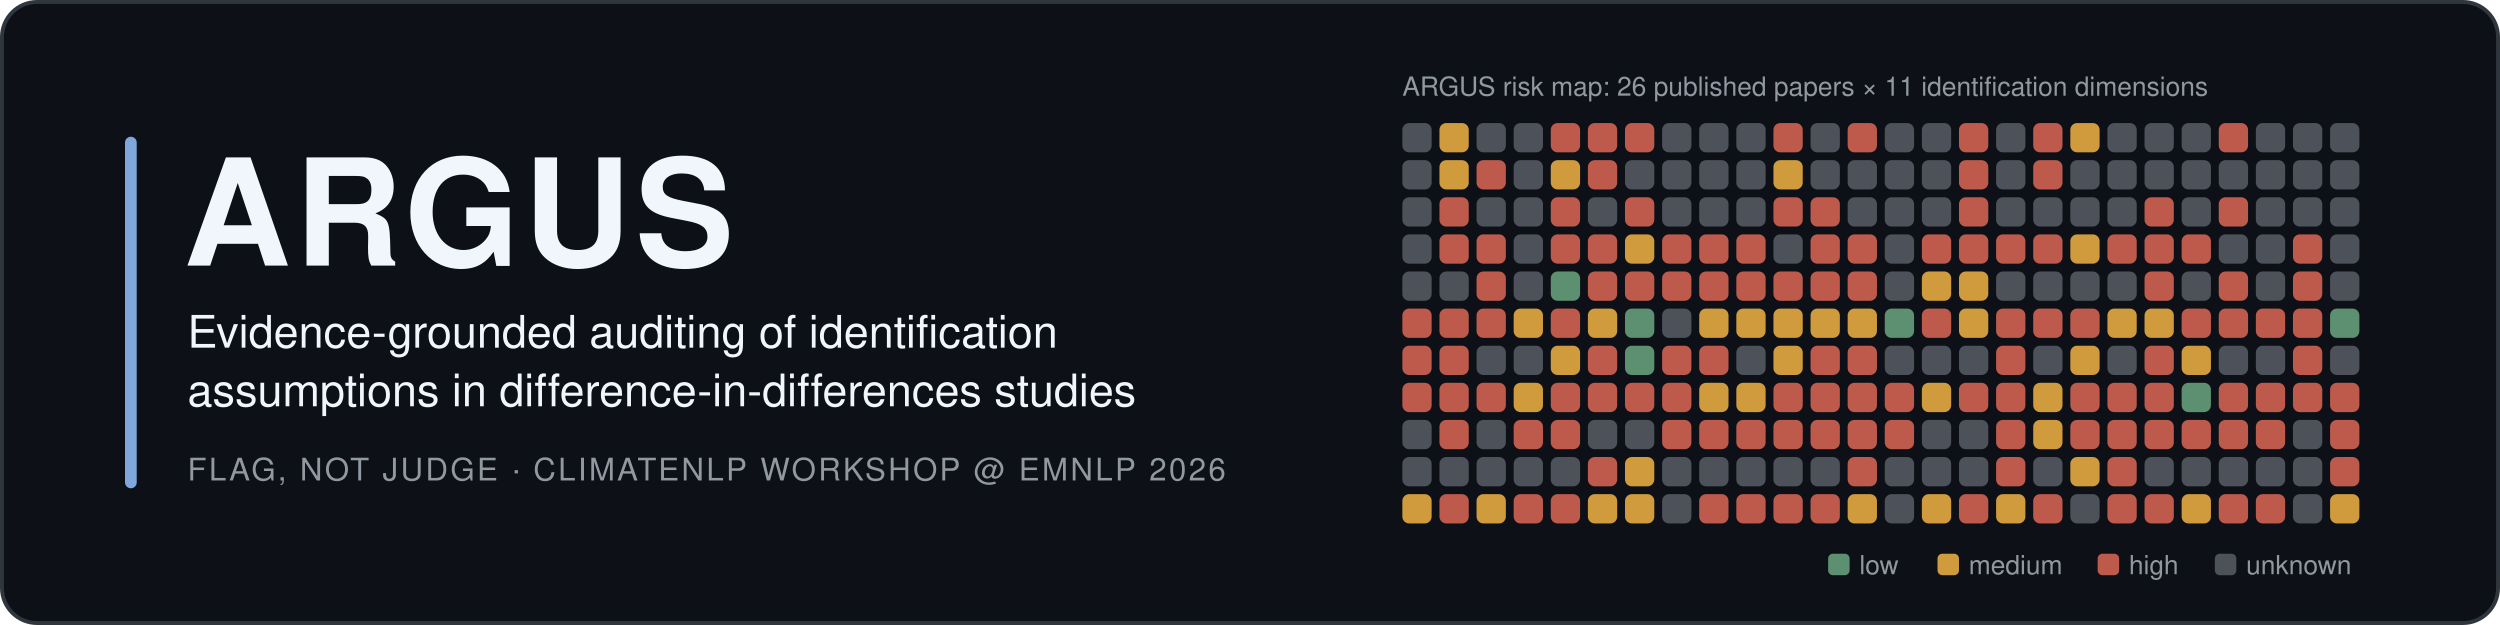
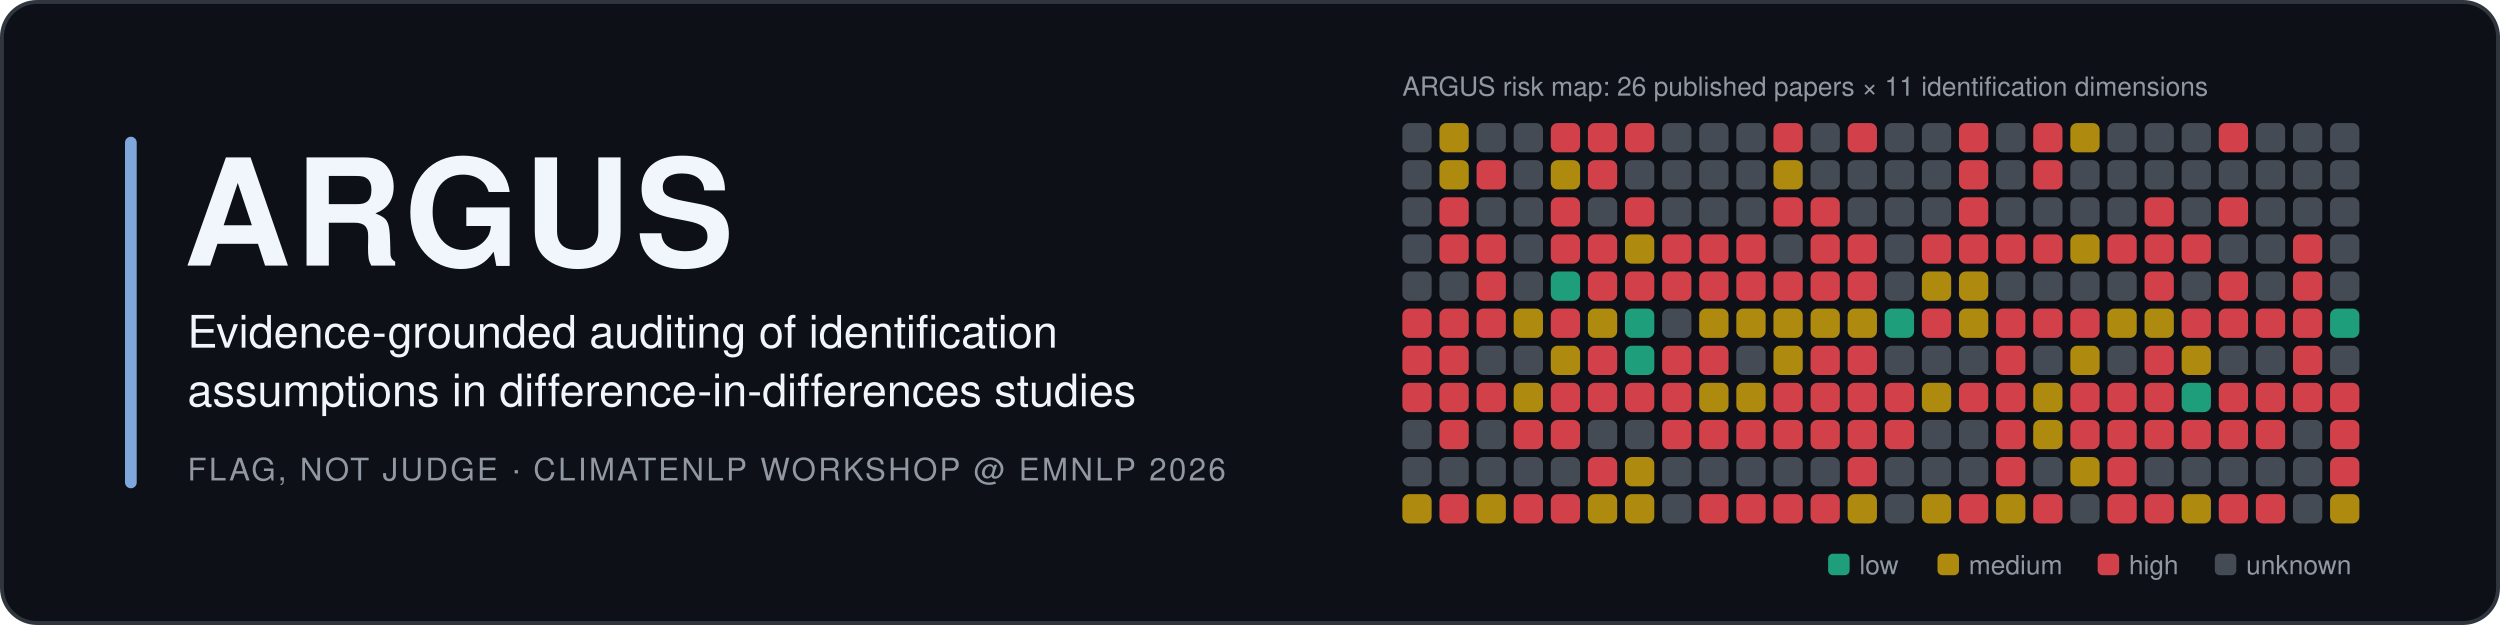
<svg xmlns="http://www.w3.org/2000/svg" viewBox="0 0 1280 320" width="1280" height="320" role="img" aria-label="ARGUS: evidence-grounded auditing of identification assumptions">
  <rect x="1" y="1" width="1278" height="318" rx="18" fill="#0D1117" stroke="#30363D" stroke-width="2" />
  <rect x="64" y="70" width="6" height="180" rx="3" fill="#7FA7DB" />
  <text x="94" y="136" font-family="'Helvetica Neue', Helvetica, Arial, sans-serif" font-size="76" font-weight="700" letter-spacing="2" fill="#F0F6FC">ARGUS</text>
  <text x="96" y="178" font-family="'Helvetica Neue', Helvetica, Arial, sans-serif" font-size="23" fill="#F0F6FC">Evidence-grounded auditing of identification</text>
  <text x="96" y="208" font-family="'Helvetica Neue', Helvetica, Arial, sans-serif" font-size="23" fill="#F0F6FC">assumptions in difference-in-differences studies</text>
  <text x="96" y="246" font-family="'Helvetica Neue', Helvetica, Arial, sans-serif" font-size="16" letter-spacing="1.2" fill="#9198A1">FLAG, NOT JUDGE  ·  CLIMATENLP WORKSHOP @ EMNLP 2026</text>
-   <rect x="718" y="63" width="15" height="15" rx="3.5" fill="#9BA1A9" fill-opacity="0.45" />
-   <rect x="737" y="63" width="15" height="15" rx="3.5" fill="#CF9B3C" />
-   <rect x="756" y="63" width="15" height="15" rx="3.5" fill="#9BA1A9" fill-opacity="0.45" />
-   <rect x="775" y="63" width="15" height="15" rx="3.5" fill="#9BA1A9" fill-opacity="0.45" />
-   <rect x="794" y="63" width="15" height="15" rx="3.5" fill="#BE5A4C" />
-   <rect x="813" y="63" width="15" height="15" rx="3.5" fill="#BE5A4C" />
-   <rect x="832" y="63" width="15" height="15" rx="3.5" fill="#BE5A4C" />
-   <rect x="851" y="63" width="15" height="15" rx="3.5" fill="#9BA1A9" fill-opacity="0.45" />
-   <rect x="870" y="63" width="15" height="15" rx="3.5" fill="#9BA1A9" fill-opacity="0.45" />
-   <rect x="889" y="63" width="15" height="15" rx="3.5" fill="#9BA1A9" fill-opacity="0.45" />
-   <rect x="908" y="63" width="15" height="15" rx="3.5" fill="#BE5A4C" />
-   <rect x="927" y="63" width="15" height="15" rx="3.5" fill="#9BA1A9" fill-opacity="0.45" />
-   <rect x="946" y="63" width="15" height="15" rx="3.5" fill="#BE5A4C" />
-   <rect x="965" y="63" width="15" height="15" rx="3.5" fill="#9BA1A9" fill-opacity="0.45" />
-   <rect x="984" y="63" width="15" height="15" rx="3.5" fill="#9BA1A9" fill-opacity="0.45" />
-   <rect x="1003" y="63" width="15" height="15" rx="3.5" fill="#BE5A4C" />
-   <rect x="1022" y="63" width="15" height="15" rx="3.5" fill="#9BA1A9" fill-opacity="0.45" />
-   <rect x="1041" y="63" width="15" height="15" rx="3.5" fill="#BE5A4C" />
-   <rect x="1060" y="63" width="15" height="15" rx="3.5" fill="#CF9B3C" />
-   <rect x="1079" y="63" width="15" height="15" rx="3.5" fill="#9BA1A9" fill-opacity="0.45" />
-   <rect x="1098" y="63" width="15" height="15" rx="3.5" fill="#9BA1A9" fill-opacity="0.45" />
-   <rect x="1117" y="63" width="15" height="15" rx="3.5" fill="#9BA1A9" fill-opacity="0.45" />
-   <rect x="1136" y="63" width="15" height="15" rx="3.5" fill="#BE5A4C" />
-   <rect x="1155" y="63" width="15" height="15" rx="3.5" fill="#9BA1A9" fill-opacity="0.45" />
-   <rect x="1174" y="63" width="15" height="15" rx="3.5" fill="#9BA1A9" fill-opacity="0.45" />
-   <rect x="1193" y="63" width="15" height="15" rx="3.5" fill="#9BA1A9" fill-opacity="0.45" />
-   <rect x="718" y="82" width="15" height="15" rx="3.5" fill="#9BA1A9" fill-opacity="0.45" />
-   <rect x="737" y="82" width="15" height="15" rx="3.5" fill="#CF9B3C" />
-   <rect x="756" y="82" width="15" height="15" rx="3.5" fill="#BE5A4C" />
-   <rect x="775" y="82" width="15" height="15" rx="3.5" fill="#9BA1A9" fill-opacity="0.45" />
-   <rect x="794" y="82" width="15" height="15" rx="3.5" fill="#CF9B3C" />
-   <rect x="813" y="82" width="15" height="15" rx="3.5" fill="#BE5A4C" />
-   <rect x="832" y="82" width="15" height="15" rx="3.5" fill="#9BA1A9" fill-opacity="0.45" />
-   <rect x="851" y="82" width="15" height="15" rx="3.5" fill="#9BA1A9" fill-opacity="0.45" />
-   <rect x="870" y="82" width="15" height="15" rx="3.5" fill="#9BA1A9" fill-opacity="0.45" />
-   <rect x="889" y="82" width="15" height="15" rx="3.5" fill="#9BA1A9" fill-opacity="0.45" />
-   <rect x="908" y="82" width="15" height="15" rx="3.5" fill="#CF9B3C" />
-   <rect x="927" y="82" width="15" height="15" rx="3.5" fill="#9BA1A9" fill-opacity="0.45" />
-   <rect x="946" y="82" width="15" height="15" rx="3.5" fill="#9BA1A9" fill-opacity="0.45" />
-   <rect x="965" y="82" width="15" height="15" rx="3.5" fill="#9BA1A9" fill-opacity="0.45" />
-   <rect x="984" y="82" width="15" height="15" rx="3.5" fill="#9BA1A9" fill-opacity="0.45" />
-   <rect x="1003" y="82" width="15" height="15" rx="3.5" fill="#BE5A4C" />
-   <rect x="1022" y="82" width="15" height="15" rx="3.5" fill="#9BA1A9" fill-opacity="0.45" />
-   <rect x="1041" y="82" width="15" height="15" rx="3.5" fill="#BE5A4C" />
-   <rect x="1060" y="82" width="15" height="15" rx="3.5" fill="#9BA1A9" fill-opacity="0.45" />
-   <rect x="1079" y="82" width="15" height="15" rx="3.5" fill="#9BA1A9" fill-opacity="0.45" />
-   <rect x="1098" y="82" width="15" height="15" rx="3.5" fill="#9BA1A9" fill-opacity="0.45" />
-   <rect x="1117" y="82" width="15" height="15" rx="3.5" fill="#9BA1A9" fill-opacity="0.45" />
-   <rect x="1136" y="82" width="15" height="15" rx="3.5" fill="#9BA1A9" fill-opacity="0.45" />
-   <rect x="1155" y="82" width="15" height="15" rx="3.5" fill="#9BA1A9" fill-opacity="0.45" />
-   <rect x="1174" y="82" width="15" height="15" rx="3.5" fill="#9BA1A9" fill-opacity="0.45" />
-   <rect x="1193" y="82" width="15" height="15" rx="3.5" fill="#9BA1A9" fill-opacity="0.45" />
-   <rect x="718" y="101" width="15" height="15" rx="3.5" fill="#9BA1A9" fill-opacity="0.45" />
-   <rect x="737" y="101" width="15" height="15" rx="3.5" fill="#BE5A4C" />
-   <rect x="756" y="101" width="15" height="15" rx="3.5" fill="#9BA1A9" fill-opacity="0.45" />
-   <rect x="775" y="101" width="15" height="15" rx="3.5" fill="#9BA1A9" fill-opacity="0.45" />
-   <rect x="794" y="101" width="15" height="15" rx="3.5" fill="#BE5A4C" />
-   <rect x="813" y="101" width="15" height="15" rx="3.5" fill="#9BA1A9" fill-opacity="0.45" />
-   <rect x="832" y="101" width="15" height="15" rx="3.5" fill="#BE5A4C" />
-   <rect x="851" y="101" width="15" height="15" rx="3.5" fill="#9BA1A9" fill-opacity="0.45" />
-   <rect x="870" y="101" width="15" height="15" rx="3.5" fill="#9BA1A9" fill-opacity="0.45" />
-   <rect x="889" y="101" width="15" height="15" rx="3.5" fill="#9BA1A9" fill-opacity="0.45" />
-   <rect x="908" y="101" width="15" height="15" rx="3.5" fill="#BE5A4C" />
-   <rect x="927" y="101" width="15" height="15" rx="3.5" fill="#BE5A4C" />
-   <rect x="946" y="101" width="15" height="15" rx="3.5" fill="#9BA1A9" fill-opacity="0.45" />
-   <rect x="965" y="101" width="15" height="15" rx="3.5" fill="#9BA1A9" fill-opacity="0.45" />
-   <rect x="984" y="101" width="15" height="15" rx="3.5" fill="#9BA1A9" fill-opacity="0.45" />
-   <rect x="1003" y="101" width="15" height="15" rx="3.5" fill="#BE5A4C" />
-   <rect x="1022" y="101" width="15" height="15" rx="3.5" fill="#9BA1A9" fill-opacity="0.45" />
-   <rect x="1041" y="101" width="15" height="15" rx="3.5" fill="#9BA1A9" fill-opacity="0.45" />
-   <rect x="1060" y="101" width="15" height="15" rx="3.5" fill="#9BA1A9" fill-opacity="0.45" />
-   <rect x="1079" y="101" width="15" height="15" rx="3.5" fill="#9BA1A9" fill-opacity="0.45" />
-   <rect x="1098" y="101" width="15" height="15" rx="3.5" fill="#BE5A4C" />
-   <rect x="1117" y="101" width="15" height="15" rx="3.5" fill="#9BA1A9" fill-opacity="0.45" />
-   <rect x="1136" y="101" width="15" height="15" rx="3.5" fill="#BE5A4C" />
-   <rect x="1155" y="101" width="15" height="15" rx="3.5" fill="#9BA1A9" fill-opacity="0.45" />
-   <rect x="1174" y="101" width="15" height="15" rx="3.5" fill="#9BA1A9" fill-opacity="0.45" />
-   <rect x="1193" y="101" width="15" height="15" rx="3.5" fill="#9BA1A9" fill-opacity="0.45" />
-   <rect x="718" y="120" width="15" height="15" rx="3.5" fill="#9BA1A9" fill-opacity="0.45" />
-   <rect x="737" y="120" width="15" height="15" rx="3.5" fill="#BE5A4C" />
-   <rect x="756" y="120" width="15" height="15" rx="3.5" fill="#BE5A4C" />
-   <rect x="775" y="120" width="15" height="15" rx="3.5" fill="#9BA1A9" fill-opacity="0.45" />
-   <rect x="794" y="120" width="15" height="15" rx="3.5" fill="#BE5A4C" />
-   <rect x="813" y="120" width="15" height="15" rx="3.5" fill="#BE5A4C" />
-   <rect x="832" y="120" width="15" height="15" rx="3.5" fill="#CF9B3C" />
-   <rect x="851" y="120" width="15" height="15" rx="3.5" fill="#BE5A4C" />
-   <rect x="870" y="120" width="15" height="15" rx="3.5" fill="#BE5A4C" />
-   <rect x="889" y="120" width="15" height="15" rx="3.5" fill="#BE5A4C" />
-   <rect x="908" y="120" width="15" height="15" rx="3.5" fill="#9BA1A9" fill-opacity="0.45" />
-   <rect x="927" y="120" width="15" height="15" rx="3.5" fill="#BE5A4C" />
-   <rect x="946" y="120" width="15" height="15" rx="3.5" fill="#BE5A4C" />
-   <rect x="965" y="120" width="15" height="15" rx="3.5" fill="#9BA1A9" fill-opacity="0.45" />
-   <rect x="984" y="120" width="15" height="15" rx="3.5" fill="#BE5A4C" />
-   <rect x="1003" y="120" width="15" height="15" rx="3.5" fill="#BE5A4C" />
-   <rect x="1022" y="120" width="15" height="15" rx="3.5" fill="#BE5A4C" />
-   <rect x="1041" y="120" width="15" height="15" rx="3.5" fill="#BE5A4C" />
-   <rect x="1060" y="120" width="15" height="15" rx="3.5" fill="#CF9B3C" />
-   <rect x="1079" y="120" width="15" height="15" rx="3.5" fill="#BE5A4C" />
-   <rect x="1098" y="120" width="15" height="15" rx="3.5" fill="#BE5A4C" />
-   <rect x="1117" y="120" width="15" height="15" rx="3.5" fill="#BE5A4C" />
-   <rect x="1136" y="120" width="15" height="15" rx="3.5" fill="#9BA1A9" fill-opacity="0.45" />
-   <rect x="1155" y="120" width="15" height="15" rx="3.5" fill="#9BA1A9" fill-opacity="0.45" />
-   <rect x="1174" y="120" width="15" height="15" rx="3.5" fill="#BE5A4C" />
-   <rect x="1193" y="120" width="15" height="15" rx="3.5" fill="#9BA1A9" fill-opacity="0.45" />
-   <rect x="718" y="139" width="15" height="15" rx="3.5" fill="#9BA1A9" fill-opacity="0.45" />
-   <rect x="737" y="139" width="15" height="15" rx="3.5" fill="#9BA1A9" fill-opacity="0.45" />
-   <rect x="756" y="139" width="15" height="15" rx="3.5" fill="#BE5A4C" />
-   <rect x="775" y="139" width="15" height="15" rx="3.5" fill="#9BA1A9" fill-opacity="0.45" />
-   <rect x="794" y="139" width="15" height="15" rx="3.5" fill="#5C9070" />
-   <rect x="813" y="139" width="15" height="15" rx="3.5" fill="#BE5A4C" />
-   <rect x="832" y="139" width="15" height="15" rx="3.5" fill="#BE5A4C" />
-   <rect x="851" y="139" width="15" height="15" rx="3.5" fill="#BE5A4C" />
-   <rect x="870" y="139" width="15" height="15" rx="3.5" fill="#BE5A4C" />
-   <rect x="889" y="139" width="15" height="15" rx="3.5" fill="#BE5A4C" />
-   <rect x="908" y="139" width="15" height="15" rx="3.5" fill="#BE5A4C" />
-   <rect x="927" y="139" width="15" height="15" rx="3.5" fill="#BE5A4C" />
-   <rect x="946" y="139" width="15" height="15" rx="3.5" fill="#BE5A4C" />
-   <rect x="965" y="139" width="15" height="15" rx="3.5" fill="#9BA1A9" fill-opacity="0.45" />
-   <rect x="984" y="139" width="15" height="15" rx="3.5" fill="#CF9B3C" />
-   <rect x="1003" y="139" width="15" height="15" rx="3.5" fill="#CF9B3C" />
-   <rect x="1022" y="139" width="15" height="15" rx="3.5" fill="#9BA1A9" fill-opacity="0.45" />
-   <rect x="1041" y="139" width="15" height="15" rx="3.5" fill="#9BA1A9" fill-opacity="0.45" />
-   <rect x="1060" y="139" width="15" height="15" rx="3.5" fill="#9BA1A9" fill-opacity="0.45" />
-   <rect x="1079" y="139" width="15" height="15" rx="3.5" fill="#9BA1A9" fill-opacity="0.45" />
-   <rect x="1098" y="139" width="15" height="15" rx="3.5" fill="#BE5A4C" />
-   <rect x="1117" y="139" width="15" height="15" rx="3.5" fill="#9BA1A9" fill-opacity="0.45" />
-   <rect x="1136" y="139" width="15" height="15" rx="3.5" fill="#BE5A4C" />
-   <rect x="1155" y="139" width="15" height="15" rx="3.5" fill="#9BA1A9" fill-opacity="0.45" />
-   <rect x="1174" y="139" width="15" height="15" rx="3.5" fill="#BE5A4C" />
-   <rect x="1193" y="139" width="15" height="15" rx="3.5" fill="#9BA1A9" fill-opacity="0.45" />
-   <rect x="718" y="158" width="15" height="15" rx="3.5" fill="#BE5A4C" />
-   <rect x="737" y="158" width="15" height="15" rx="3.5" fill="#BE5A4C" />
-   <rect x="756" y="158" width="15" height="15" rx="3.5" fill="#BE5A4C" />
-   <rect x="775" y="158" width="15" height="15" rx="3.5" fill="#CF9B3C" />
-   <rect x="794" y="158" width="15" height="15" rx="3.5" fill="#BE5A4C" />
-   <rect x="813" y="158" width="15" height="15" rx="3.5" fill="#CF9B3C" />
-   <rect x="832" y="158" width="15" height="15" rx="3.5" fill="#5C9070" />
-   <rect x="851" y="158" width="15" height="15" rx="3.5" fill="#9BA1A9" fill-opacity="0.45" />
-   <rect x="870" y="158" width="15" height="15" rx="3.5" fill="#CF9B3C" />
-   <rect x="889" y="158" width="15" height="15" rx="3.5" fill="#CF9B3C" />
-   <rect x="908" y="158" width="15" height="15" rx="3.5" fill="#CF9B3C" />
-   <rect x="927" y="158" width="15" height="15" rx="3.5" fill="#CF9B3C" />
-   <rect x="946" y="158" width="15" height="15" rx="3.5" fill="#CF9B3C" />
-   <rect x="965" y="158" width="15" height="15" rx="3.5" fill="#5C9070" />
-   <rect x="984" y="158" width="15" height="15" rx="3.5" fill="#BE5A4C" />
-   <rect x="1003" y="158" width="15" height="15" rx="3.5" fill="#CF9B3C" />
-   <rect x="1022" y="158" width="15" height="15" rx="3.5" fill="#BE5A4C" />
-   <rect x="1041" y="158" width="15" height="15" rx="3.5" fill="#BE5A4C" />
-   <rect x="1060" y="158" width="15" height="15" rx="3.5" fill="#BE5A4C" />
-   <rect x="1079" y="158" width="15" height="15" rx="3.5" fill="#CF9B3C" />
-   <rect x="1098" y="158" width="15" height="15" rx="3.5" fill="#CF9B3C" />
-   <rect x="1117" y="158" width="15" height="15" rx="3.5" fill="#BE5A4C" />
-   <rect x="1136" y="158" width="15" height="15" rx="3.5" fill="#BE5A4C" />
-   <rect x="1155" y="158" width="15" height="15" rx="3.5" fill="#BE5A4C" />
-   <rect x="1174" y="158" width="15" height="15" rx="3.5" fill="#BE5A4C" />
-   <rect x="1193" y="158" width="15" height="15" rx="3.5" fill="#5C9070" />
-   <rect x="718" y="177" width="15" height="15" rx="3.5" fill="#BE5A4C" />
-   <rect x="737" y="177" width="15" height="15" rx="3.5" fill="#BE5A4C" />
-   <rect x="756" y="177" width="15" height="15" rx="3.5" fill="#9BA1A9" fill-opacity="0.45" />
-   <rect x="775" y="177" width="15" height="15" rx="3.5" fill="#9BA1A9" fill-opacity="0.45" />
-   <rect x="794" y="177" width="15" height="15" rx="3.5" fill="#CF9B3C" />
-   <rect x="813" y="177" width="15" height="15" rx="3.5" fill="#BE5A4C" />
-   <rect x="832" y="177" width="15" height="15" rx="3.5" fill="#5C9070" />
-   <rect x="851" y="177" width="15" height="15" rx="3.5" fill="#BE5A4C" />
-   <rect x="870" y="177" width="15" height="15" rx="3.5" fill="#BE5A4C" />
-   <rect x="889" y="177" width="15" height="15" rx="3.5" fill="#9BA1A9" fill-opacity="0.45" />
-   <rect x="908" y="177" width="15" height="15" rx="3.5" fill="#CF9B3C" />
-   <rect x="927" y="177" width="15" height="15" rx="3.5" fill="#BE5A4C" />
-   <rect x="946" y="177" width="15" height="15" rx="3.5" fill="#BE5A4C" />
-   <rect x="965" y="177" width="15" height="15" rx="3.5" fill="#9BA1A9" fill-opacity="0.45" />
-   <rect x="984" y="177" width="15" height="15" rx="3.5" fill="#9BA1A9" fill-opacity="0.45" />
-   <rect x="1003" y="177" width="15" height="15" rx="3.5" fill="#9BA1A9" fill-opacity="0.45" />
-   <rect x="1022" y="177" width="15" height="15" rx="3.5" fill="#BE5A4C" />
-   <rect x="1041" y="177" width="15" height="15" rx="3.5" fill="#9BA1A9" fill-opacity="0.45" />
-   <rect x="1060" y="177" width="15" height="15" rx="3.5" fill="#CF9B3C" />
-   <rect x="1079" y="177" width="15" height="15" rx="3.5" fill="#9BA1A9" fill-opacity="0.45" />
-   <rect x="1098" y="177" width="15" height="15" rx="3.5" fill="#BE5A4C" />
-   <rect x="1117" y="177" width="15" height="15" rx="3.5" fill="#CF9B3C" />
-   <rect x="1136" y="177" width="15" height="15" rx="3.5" fill="#9BA1A9" fill-opacity="0.45" />
-   <rect x="1155" y="177" width="15" height="15" rx="3.5" fill="#9BA1A9" fill-opacity="0.45" />
-   <rect x="1174" y="177" width="15" height="15" rx="3.5" fill="#BE5A4C" />
-   <rect x="1193" y="177" width="15" height="15" rx="3.5" fill="#9BA1A9" fill-opacity="0.45" />
-   <rect x="718" y="196" width="15" height="15" rx="3.5" fill="#BE5A4C" />
-   <rect x="737" y="196" width="15" height="15" rx="3.5" fill="#BE5A4C" />
-   <rect x="756" y="196" width="15" height="15" rx="3.5" fill="#BE5A4C" />
-   <rect x="775" y="196" width="15" height="15" rx="3.5" fill="#CF9B3C" />
-   <rect x="794" y="196" width="15" height="15" rx="3.5" fill="#BE5A4C" />
-   <rect x="813" y="196" width="15" height="15" rx="3.5" fill="#BE5A4C" />
-   <rect x="832" y="196" width="15" height="15" rx="3.5" fill="#BE5A4C" />
-   <rect x="851" y="196" width="15" height="15" rx="3.5" fill="#BE5A4C" />
-   <rect x="870" y="196" width="15" height="15" rx="3.5" fill="#CF9B3C" />
-   <rect x="889" y="196" width="15" height="15" rx="3.5" fill="#CF9B3C" />
-   <rect x="908" y="196" width="15" height="15" rx="3.5" fill="#BE5A4C" />
-   <rect x="927" y="196" width="15" height="15" rx="3.5" fill="#BE5A4C" />
-   <rect x="946" y="196" width="15" height="15" rx="3.5" fill="#BE5A4C" />
-   <rect x="965" y="196" width="15" height="15" rx="3.5" fill="#BE5A4C" />
-   <rect x="984" y="196" width="15" height="15" rx="3.5" fill="#CF9B3C" />
-   <rect x="1003" y="196" width="15" height="15" rx="3.5" fill="#BE5A4C" />
-   <rect x="1022" y="196" width="15" height="15" rx="3.5" fill="#BE5A4C" />
-   <rect x="1041" y="196" width="15" height="15" rx="3.5" fill="#CF9B3C" />
-   <rect x="1060" y="196" width="15" height="15" rx="3.5" fill="#BE5A4C" />
-   <rect x="1079" y="196" width="15" height="15" rx="3.5" fill="#BE5A4C" />
-   <rect x="1098" y="196" width="15" height="15" rx="3.5" fill="#BE5A4C" />
-   <rect x="1117" y="196" width="15" height="15" rx="3.5" fill="#5C9070" />
-   <rect x="1136" y="196" width="15" height="15" rx="3.5" fill="#BE5A4C" />
-   <rect x="1155" y="196" width="15" height="15" rx="3.5" fill="#BE5A4C" />
-   <rect x="1174" y="196" width="15" height="15" rx="3.5" fill="#BE5A4C" />
-   <rect x="1193" y="196" width="15" height="15" rx="3.5" fill="#BE5A4C" />
-   <rect x="718" y="215" width="15" height="15" rx="3.5" fill="#9BA1A9" fill-opacity="0.45" />
-   <rect x="737" y="215" width="15" height="15" rx="3.5" fill="#BE5A4C" />
-   <rect x="756" y="215" width="15" height="15" rx="3.5" fill="#9BA1A9" fill-opacity="0.45" />
-   <rect x="775" y="215" width="15" height="15" rx="3.5" fill="#BE5A4C" />
-   <rect x="794" y="215" width="15" height="15" rx="3.5" fill="#BE5A4C" />
-   <rect x="813" y="215" width="15" height="15" rx="3.5" fill="#9BA1A9" fill-opacity="0.45" />
-   <rect x="832" y="215" width="15" height="15" rx="3.5" fill="#9BA1A9" fill-opacity="0.45" />
-   <rect x="851" y="215" width="15" height="15" rx="3.5" fill="#BE5A4C" />
-   <rect x="870" y="215" width="15" height="15" rx="3.5" fill="#BE5A4C" />
-   <rect x="889" y="215" width="15" height="15" rx="3.5" fill="#BE5A4C" />
-   <rect x="908" y="215" width="15" height="15" rx="3.5" fill="#BE5A4C" />
-   <rect x="927" y="215" width="15" height="15" rx="3.5" fill="#BE5A4C" />
-   <rect x="946" y="215" width="15" height="15" rx="3.5" fill="#BE5A4C" />
-   <rect x="965" y="215" width="15" height="15" rx="3.5" fill="#BE5A4C" />
-   <rect x="984" y="215" width="15" height="15" rx="3.5" fill="#9BA1A9" fill-opacity="0.45" />
-   <rect x="1003" y="215" width="15" height="15" rx="3.5" fill="#9BA1A9" fill-opacity="0.45" />
-   <rect x="1022" y="215" width="15" height="15" rx="3.5" fill="#BE5A4C" />
-   <rect x="1041" y="215" width="15" height="15" rx="3.5" fill="#CF9B3C" />
-   <rect x="1060" y="215" width="15" height="15" rx="3.5" fill="#BE5A4C" />
-   <rect x="1079" y="215" width="15" height="15" rx="3.5" fill="#BE5A4C" />
-   <rect x="1098" y="215" width="15" height="15" rx="3.5" fill="#BE5A4C" />
-   <rect x="1117" y="215" width="15" height="15" rx="3.5" fill="#BE5A4C" />
-   <rect x="1136" y="215" width="15" height="15" rx="3.5" fill="#BE5A4C" />
-   <rect x="1155" y="215" width="15" height="15" rx="3.5" fill="#BE5A4C" />
-   <rect x="1174" y="215" width="15" height="15" rx="3.5" fill="#9BA1A9" fill-opacity="0.45" />
-   <rect x="1193" y="215" width="15" height="15" rx="3.5" fill="#BE5A4C" />
-   <rect x="718" y="234" width="15" height="15" rx="3.5" fill="#9BA1A9" fill-opacity="0.45" />
-   <rect x="737" y="234" width="15" height="15" rx="3.5" fill="#9BA1A9" fill-opacity="0.45" />
-   <rect x="756" y="234" width="15" height="15" rx="3.5" fill="#9BA1A9" fill-opacity="0.45" />
-   <rect x="775" y="234" width="15" height="15" rx="3.5" fill="#9BA1A9" fill-opacity="0.45" />
-   <rect x="794" y="234" width="15" height="15" rx="3.5" fill="#9BA1A9" fill-opacity="0.45" />
-   <rect x="813" y="234" width="15" height="15" rx="3.5" fill="#BE5A4C" />
-   <rect x="832" y="234" width="15" height="15" rx="3.5" fill="#CF9B3C" />
-   <rect x="851" y="234" width="15" height="15" rx="3.5" fill="#9BA1A9" fill-opacity="0.45" />
-   <rect x="870" y="234" width="15" height="15" rx="3.5" fill="#9BA1A9" fill-opacity="0.45" />
-   <rect x="889" y="234" width="15" height="15" rx="3.5" fill="#9BA1A9" fill-opacity="0.45" />
-   <rect x="908" y="234" width="15" height="15" rx="3.5" fill="#9BA1A9" fill-opacity="0.45" />
-   <rect x="927" y="234" width="15" height="15" rx="3.5" fill="#9BA1A9" fill-opacity="0.45" />
-   <rect x="946" y="234" width="15" height="15" rx="3.5" fill="#BE5A4C" />
-   <rect x="965" y="234" width="15" height="15" rx="3.5" fill="#9BA1A9" fill-opacity="0.45" />
-   <rect x="984" y="234" width="15" height="15" rx="3.5" fill="#9BA1A9" fill-opacity="0.45" />
-   <rect x="1003" y="234" width="15" height="15" rx="3.5" fill="#9BA1A9" fill-opacity="0.45" />
-   <rect x="1022" y="234" width="15" height="15" rx="3.5" fill="#BE5A4C" />
-   <rect x="1041" y="234" width="15" height="15" rx="3.5" fill="#9BA1A9" fill-opacity="0.45" />
-   <rect x="1060" y="234" width="15" height="15" rx="3.5" fill="#CF9B3C" />
-   <rect x="1079" y="234" width="15" height="15" rx="3.5" fill="#BE5A4C" />
-   <rect x="1098" y="234" width="15" height="15" rx="3.5" fill="#9BA1A9" fill-opacity="0.45" />
-   <rect x="1117" y="234" width="15" height="15" rx="3.5" fill="#9BA1A9" fill-opacity="0.45" />
-   <rect x="1136" y="234" width="15" height="15" rx="3.5" fill="#9BA1A9" fill-opacity="0.45" />
-   <rect x="1155" y="234" width="15" height="15" rx="3.5" fill="#9BA1A9" fill-opacity="0.45" />
-   <rect x="1174" y="234" width="15" height="15" rx="3.5" fill="#9BA1A9" fill-opacity="0.45" />
-   <rect x="1193" y="234" width="15" height="15" rx="3.5" fill="#BE5A4C" />
-   <rect x="718" y="253" width="15" height="15" rx="3.5" fill="#CF9B3C" />
-   <rect x="737" y="253" width="15" height="15" rx="3.5" fill="#BE5A4C" />
-   <rect x="756" y="253" width="15" height="15" rx="3.5" fill="#CF9B3C" />
-   <rect x="775" y="253" width="15" height="15" rx="3.5" fill="#BE5A4C" />
-   <rect x="794" y="253" width="15" height="15" rx="3.5" fill="#BE5A4C" />
-   <rect x="813" y="253" width="15" height="15" rx="3.5" fill="#CF9B3C" />
-   <rect x="832" y="253" width="15" height="15" rx="3.5" fill="#CF9B3C" />
-   <rect x="851" y="253" width="15" height="15" rx="3.5" fill="#9BA1A9" fill-opacity="0.45" />
-   <rect x="870" y="253" width="15" height="15" rx="3.5" fill="#BE5A4C" />
-   <rect x="889" y="253" width="15" height="15" rx="3.5" fill="#BE5A4C" />
-   <rect x="908" y="253" width="15" height="15" rx="3.5" fill="#BE5A4C" />
-   <rect x="927" y="253" width="15" height="15" rx="3.5" fill="#BE5A4C" />
-   <rect x="946" y="253" width="15" height="15" rx="3.5" fill="#CF9B3C" />
-   <rect x="965" y="253" width="15" height="15" rx="3.5" fill="#9BA1A9" fill-opacity="0.45" />
-   <rect x="984" y="253" width="15" height="15" rx="3.5" fill="#CF9B3C" />
-   <rect x="1003" y="253" width="15" height="15" rx="3.5" fill="#BE5A4C" />
-   <rect x="1022" y="253" width="15" height="15" rx="3.5" fill="#CF9B3C" />
-   <rect x="1041" y="253" width="15" height="15" rx="3.5" fill="#BE5A4C" />
-   <rect x="1060" y="253" width="15" height="15" rx="3.5" fill="#9BA1A9" fill-opacity="0.45" />
-   <rect x="1079" y="253" width="15" height="15" rx="3.5" fill="#BE5A4C" />
-   <rect x="1098" y="253" width="15" height="15" rx="3.5" fill="#BE5A4C" />
-   <rect x="1117" y="253" width="15" height="15" rx="3.5" fill="#CF9B3C" />
-   <rect x="1136" y="253" width="15" height="15" rx="3.5" fill="#BE5A4C" />
-   <rect x="1155" y="253" width="15" height="15" rx="3.5" fill="#BE5A4C" />
-   <rect x="1174" y="253" width="15" height="15" rx="3.5" fill="#9BA1A9" fill-opacity="0.45" />
-   <rect x="1193" y="253" width="15" height="15" rx="3.5" fill="#CF9B3C" />
+   <rect x="718" y="63" width="15" height="15" rx="3.5" fill="#8B949E" fill-opacity="0.45" />
+   <rect x="737" y="63" width="15" height="15" rx="3.5" fill="#AE8B0E" />
+   <rect x="756" y="63" width="15" height="15" rx="3.5" fill="#8B949E" fill-opacity="0.45" />
+   <rect x="775" y="63" width="15" height="15" rx="3.5" fill="#8B949E" fill-opacity="0.45" />
+   <rect x="794" y="63" width="15" height="15" rx="3.5" fill="#D2404A" />
+   <rect x="813" y="63" width="15" height="15" rx="3.5" fill="#D2404A" />
+   <rect x="832" y="63" width="15" height="15" rx="3.5" fill="#D2404A" />
+   <rect x="851" y="63" width="15" height="15" rx="3.5" fill="#8B949E" fill-opacity="0.45" />
+   <rect x="870" y="63" width="15" height="15" rx="3.5" fill="#8B949E" fill-opacity="0.45" />
+   <rect x="889" y="63" width="15" height="15" rx="3.5" fill="#8B949E" fill-opacity="0.45" />
+   <rect x="908" y="63" width="15" height="15" rx="3.5" fill="#D2404A" />
+   <rect x="927" y="63" width="15" height="15" rx="3.5" fill="#8B949E" fill-opacity="0.45" />
+   <rect x="946" y="63" width="15" height="15" rx="3.5" fill="#D2404A" />
+   <rect x="965" y="63" width="15" height="15" rx="3.5" fill="#8B949E" fill-opacity="0.45" />
+   <rect x="984" y="63" width="15" height="15" rx="3.5" fill="#8B949E" fill-opacity="0.45" />
+   <rect x="1003" y="63" width="15" height="15" rx="3.5" fill="#D2404A" />
+   <rect x="1022" y="63" width="15" height="15" rx="3.5" fill="#8B949E" fill-opacity="0.45" />
+   <rect x="1041" y="63" width="15" height="15" rx="3.5" fill="#D2404A" />
+   <rect x="1060" y="63" width="15" height="15" rx="3.5" fill="#AE8B0E" />
+   <rect x="1079" y="63" width="15" height="15" rx="3.5" fill="#8B949E" fill-opacity="0.45" />
+   <rect x="1098" y="63" width="15" height="15" rx="3.5" fill="#8B949E" fill-opacity="0.45" />
+   <rect x="1117" y="63" width="15" height="15" rx="3.5" fill="#8B949E" fill-opacity="0.45" />
+   <rect x="1136" y="63" width="15" height="15" rx="3.5" fill="#D2404A" />
+   <rect x="1155" y="63" width="15" height="15" rx="3.5" fill="#8B949E" fill-opacity="0.45" />
+   <rect x="1174" y="63" width="15" height="15" rx="3.5" fill="#8B949E" fill-opacity="0.45" />
+   <rect x="1193" y="63" width="15" height="15" rx="3.5" fill="#8B949E" fill-opacity="0.45" />
+   <rect x="718" y="82" width="15" height="15" rx="3.5" fill="#8B949E" fill-opacity="0.45" />
+   <rect x="737" y="82" width="15" height="15" rx="3.5" fill="#AE8B0E" />
+   <rect x="756" y="82" width="15" height="15" rx="3.5" fill="#D2404A" />
+   <rect x="775" y="82" width="15" height="15" rx="3.5" fill="#8B949E" fill-opacity="0.45" />
+   <rect x="794" y="82" width="15" height="15" rx="3.5" fill="#AE8B0E" />
+   <rect x="813" y="82" width="15" height="15" rx="3.5" fill="#D2404A" />
+   <rect x="832" y="82" width="15" height="15" rx="3.5" fill="#8B949E" fill-opacity="0.45" />
+   <rect x="851" y="82" width="15" height="15" rx="3.5" fill="#8B949E" fill-opacity="0.45" />
+   <rect x="870" y="82" width="15" height="15" rx="3.5" fill="#8B949E" fill-opacity="0.45" />
+   <rect x="889" y="82" width="15" height="15" rx="3.5" fill="#8B949E" fill-opacity="0.45" />
+   <rect x="908" y="82" width="15" height="15" rx="3.5" fill="#AE8B0E" />
+   <rect x="927" y="82" width="15" height="15" rx="3.5" fill="#8B949E" fill-opacity="0.45" />
+   <rect x="946" y="82" width="15" height="15" rx="3.5" fill="#8B949E" fill-opacity="0.45" />
+   <rect x="965" y="82" width="15" height="15" rx="3.5" fill="#8B949E" fill-opacity="0.45" />
+   <rect x="984" y="82" width="15" height="15" rx="3.5" fill="#8B949E" fill-opacity="0.45" />
+   <rect x="1003" y="82" width="15" height="15" rx="3.5" fill="#D2404A" />
+   <rect x="1022" y="82" width="15" height="15" rx="3.5" fill="#8B949E" fill-opacity="0.45" />
+   <rect x="1041" y="82" width="15" height="15" rx="3.5" fill="#D2404A" />
+   <rect x="1060" y="82" width="15" height="15" rx="3.5" fill="#8B949E" fill-opacity="0.45" />
+   <rect x="1079" y="82" width="15" height="15" rx="3.5" fill="#8B949E" fill-opacity="0.45" />
+   <rect x="1098" y="82" width="15" height="15" rx="3.5" fill="#8B949E" fill-opacity="0.45" />
+   <rect x="1117" y="82" width="15" height="15" rx="3.5" fill="#8B949E" fill-opacity="0.45" />
+   <rect x="1136" y="82" width="15" height="15" rx="3.5" fill="#8B949E" fill-opacity="0.45" />
+   <rect x="1155" y="82" width="15" height="15" rx="3.5" fill="#8B949E" fill-opacity="0.45" />
+   <rect x="1174" y="82" width="15" height="15" rx="3.5" fill="#8B949E" fill-opacity="0.45" />
+   <rect x="1193" y="82" width="15" height="15" rx="3.5" fill="#8B949E" fill-opacity="0.45" />
+   <rect x="718" y="101" width="15" height="15" rx="3.5" fill="#8B949E" fill-opacity="0.45" />
+   <rect x="737" y="101" width="15" height="15" rx="3.5" fill="#D2404A" />
+   <rect x="756" y="101" width="15" height="15" rx="3.5" fill="#8B949E" fill-opacity="0.45" />
+   <rect x="775" y="101" width="15" height="15" rx="3.5" fill="#8B949E" fill-opacity="0.45" />
+   <rect x="794" y="101" width="15" height="15" rx="3.5" fill="#D2404A" />
+   <rect x="813" y="101" width="15" height="15" rx="3.5" fill="#8B949E" fill-opacity="0.45" />
+   <rect x="832" y="101" width="15" height="15" rx="3.5" fill="#D2404A" />
+   <rect x="851" y="101" width="15" height="15" rx="3.5" fill="#8B949E" fill-opacity="0.45" />
+   <rect x="870" y="101" width="15" height="15" rx="3.5" fill="#8B949E" fill-opacity="0.45" />
+   <rect x="889" y="101" width="15" height="15" rx="3.5" fill="#8B949E" fill-opacity="0.45" />
+   <rect x="908" y="101" width="15" height="15" rx="3.5" fill="#D2404A" />
+   <rect x="927" y="101" width="15" height="15" rx="3.5" fill="#D2404A" />
+   <rect x="946" y="101" width="15" height="15" rx="3.5" fill="#8B949E" fill-opacity="0.45" />
+   <rect x="965" y="101" width="15" height="15" rx="3.5" fill="#8B949E" fill-opacity="0.45" />
+   <rect x="984" y="101" width="15" height="15" rx="3.5" fill="#8B949E" fill-opacity="0.45" />
+   <rect x="1003" y="101" width="15" height="15" rx="3.5" fill="#D2404A" />
+   <rect x="1022" y="101" width="15" height="15" rx="3.5" fill="#8B949E" fill-opacity="0.45" />
+   <rect x="1041" y="101" width="15" height="15" rx="3.5" fill="#8B949E" fill-opacity="0.45" />
+   <rect x="1060" y="101" width="15" height="15" rx="3.5" fill="#8B949E" fill-opacity="0.45" />
+   <rect x="1079" y="101" width="15" height="15" rx="3.5" fill="#8B949E" fill-opacity="0.45" />
+   <rect x="1098" y="101" width="15" height="15" rx="3.5" fill="#D2404A" />
+   <rect x="1117" y="101" width="15" height="15" rx="3.5" fill="#8B949E" fill-opacity="0.45" />
+   <rect x="1136" y="101" width="15" height="15" rx="3.5" fill="#D2404A" />
+   <rect x="1155" y="101" width="15" height="15" rx="3.5" fill="#8B949E" fill-opacity="0.45" />
+   <rect x="1174" y="101" width="15" height="15" rx="3.5" fill="#8B949E" fill-opacity="0.45" />
+   <rect x="1193" y="101" width="15" height="15" rx="3.5" fill="#8B949E" fill-opacity="0.45" />
+   <rect x="718" y="120" width="15" height="15" rx="3.5" fill="#8B949E" fill-opacity="0.45" />
+   <rect x="737" y="120" width="15" height="15" rx="3.5" fill="#D2404A" />
+   <rect x="756" y="120" width="15" height="15" rx="3.5" fill="#D2404A" />
+   <rect x="775" y="120" width="15" height="15" rx="3.5" fill="#8B949E" fill-opacity="0.45" />
+   <rect x="794" y="120" width="15" height="15" rx="3.5" fill="#D2404A" />
+   <rect x="813" y="120" width="15" height="15" rx="3.5" fill="#D2404A" />
+   <rect x="832" y="120" width="15" height="15" rx="3.5" fill="#AE8B0E" />
+   <rect x="851" y="120" width="15" height="15" rx="3.5" fill="#D2404A" />
+   <rect x="870" y="120" width="15" height="15" rx="3.5" fill="#D2404A" />
+   <rect x="889" y="120" width="15" height="15" rx="3.5" fill="#D2404A" />
+   <rect x="908" y="120" width="15" height="15" rx="3.5" fill="#8B949E" fill-opacity="0.45" />
+   <rect x="927" y="120" width="15" height="15" rx="3.5" fill="#D2404A" />
+   <rect x="946" y="120" width="15" height="15" rx="3.5" fill="#D2404A" />
+   <rect x="965" y="120" width="15" height="15" rx="3.5" fill="#8B949E" fill-opacity="0.45" />
+   <rect x="984" y="120" width="15" height="15" rx="3.5" fill="#D2404A" />
+   <rect x="1003" y="120" width="15" height="15" rx="3.5" fill="#D2404A" />
+   <rect x="1022" y="120" width="15" height="15" rx="3.5" fill="#D2404A" />
+   <rect x="1041" y="120" width="15" height="15" rx="3.5" fill="#D2404A" />
+   <rect x="1060" y="120" width="15" height="15" rx="3.5" fill="#AE8B0E" />
+   <rect x="1079" y="120" width="15" height="15" rx="3.5" fill="#D2404A" />
+   <rect x="1098" y="120" width="15" height="15" rx="3.5" fill="#D2404A" />
+   <rect x="1117" y="120" width="15" height="15" rx="3.5" fill="#D2404A" />
+   <rect x="1136" y="120" width="15" height="15" rx="3.5" fill="#8B949E" fill-opacity="0.45" />
+   <rect x="1155" y="120" width="15" height="15" rx="3.5" fill="#8B949E" fill-opacity="0.45" />
+   <rect x="1174" y="120" width="15" height="15" rx="3.5" fill="#D2404A" />
+   <rect x="1193" y="120" width="15" height="15" rx="3.5" fill="#8B949E" fill-opacity="0.45" />
+   <rect x="718" y="139" width="15" height="15" rx="3.5" fill="#8B949E" fill-opacity="0.45" />
+   <rect x="737" y="139" width="15" height="15" rx="3.5" fill="#8B949E" fill-opacity="0.45" />
+   <rect x="756" y="139" width="15" height="15" rx="3.5" fill="#D2404A" />
+   <rect x="775" y="139" width="15" height="15" rx="3.5" fill="#8B949E" fill-opacity="0.45" />
+   <rect x="794" y="139" width="15" height="15" rx="3.5" fill="#1E9E7A" />
+   <rect x="813" y="139" width="15" height="15" rx="3.5" fill="#D2404A" />
+   <rect x="832" y="139" width="15" height="15" rx="3.5" fill="#D2404A" />
+   <rect x="851" y="139" width="15" height="15" rx="3.5" fill="#D2404A" />
+   <rect x="870" y="139" width="15" height="15" rx="3.5" fill="#D2404A" />
+   <rect x="889" y="139" width="15" height="15" rx="3.5" fill="#D2404A" />
+   <rect x="908" y="139" width="15" height="15" rx="3.5" fill="#D2404A" />
+   <rect x="927" y="139" width="15" height="15" rx="3.5" fill="#D2404A" />
+   <rect x="946" y="139" width="15" height="15" rx="3.5" fill="#D2404A" />
+   <rect x="965" y="139" width="15" height="15" rx="3.5" fill="#8B949E" fill-opacity="0.45" />
+   <rect x="984" y="139" width="15" height="15" rx="3.5" fill="#AE8B0E" />
+   <rect x="1003" y="139" width="15" height="15" rx="3.5" fill="#AE8B0E" />
+   <rect x="1022" y="139" width="15" height="15" rx="3.5" fill="#8B949E" fill-opacity="0.45" />
+   <rect x="1041" y="139" width="15" height="15" rx="3.5" fill="#8B949E" fill-opacity="0.45" />
+   <rect x="1060" y="139" width="15" height="15" rx="3.5" fill="#8B949E" fill-opacity="0.45" />
+   <rect x="1079" y="139" width="15" height="15" rx="3.5" fill="#8B949E" fill-opacity="0.45" />
+   <rect x="1098" y="139" width="15" height="15" rx="3.5" fill="#D2404A" />
+   <rect x="1117" y="139" width="15" height="15" rx="3.5" fill="#8B949E" fill-opacity="0.45" />
+   <rect x="1136" y="139" width="15" height="15" rx="3.5" fill="#D2404A" />
+   <rect x="1155" y="139" width="15" height="15" rx="3.5" fill="#8B949E" fill-opacity="0.45" />
+   <rect x="1174" y="139" width="15" height="15" rx="3.5" fill="#D2404A" />
+   <rect x="1193" y="139" width="15" height="15" rx="3.5" fill="#8B949E" fill-opacity="0.45" />
+   <rect x="718" y="158" width="15" height="15" rx="3.5" fill="#D2404A" />
+   <rect x="737" y="158" width="15" height="15" rx="3.5" fill="#D2404A" />
+   <rect x="756" y="158" width="15" height="15" rx="3.5" fill="#D2404A" />
+   <rect x="775" y="158" width="15" height="15" rx="3.5" fill="#AE8B0E" />
+   <rect x="794" y="158" width="15" height="15" rx="3.5" fill="#D2404A" />
+   <rect x="813" y="158" width="15" height="15" rx="3.5" fill="#AE8B0E" />
+   <rect x="832" y="158" width="15" height="15" rx="3.5" fill="#1E9E7A" />
+   <rect x="851" y="158" width="15" height="15" rx="3.5" fill="#8B949E" fill-opacity="0.45" />
+   <rect x="870" y="158" width="15" height="15" rx="3.5" fill="#AE8B0E" />
+   <rect x="889" y="158" width="15" height="15" rx="3.5" fill="#AE8B0E" />
+   <rect x="908" y="158" width="15" height="15" rx="3.5" fill="#AE8B0E" />
+   <rect x="927" y="158" width="15" height="15" rx="3.5" fill="#AE8B0E" />
+   <rect x="946" y="158" width="15" height="15" rx="3.5" fill="#AE8B0E" />
+   <rect x="965" y="158" width="15" height="15" rx="3.5" fill="#1E9E7A" />
+   <rect x="984" y="158" width="15" height="15" rx="3.5" fill="#D2404A" />
+   <rect x="1003" y="158" width="15" height="15" rx="3.5" fill="#AE8B0E" />
+   <rect x="1022" y="158" width="15" height="15" rx="3.5" fill="#D2404A" />
+   <rect x="1041" y="158" width="15" height="15" rx="3.5" fill="#D2404A" />
+   <rect x="1060" y="158" width="15" height="15" rx="3.5" fill="#D2404A" />
+   <rect x="1079" y="158" width="15" height="15" rx="3.5" fill="#AE8B0E" />
+   <rect x="1098" y="158" width="15" height="15" rx="3.5" fill="#AE8B0E" />
+   <rect x="1117" y="158" width="15" height="15" rx="3.5" fill="#D2404A" />
+   <rect x="1136" y="158" width="15" height="15" rx="3.5" fill="#D2404A" />
+   <rect x="1155" y="158" width="15" height="15" rx="3.5" fill="#D2404A" />
+   <rect x="1174" y="158" width="15" height="15" rx="3.5" fill="#D2404A" />
+   <rect x="1193" y="158" width="15" height="15" rx="3.5" fill="#1E9E7A" />
+   <rect x="718" y="177" width="15" height="15" rx="3.5" fill="#D2404A" />
+   <rect x="737" y="177" width="15" height="15" rx="3.5" fill="#D2404A" />
+   <rect x="756" y="177" width="15" height="15" rx="3.5" fill="#8B949E" fill-opacity="0.45" />
+   <rect x="775" y="177" width="15" height="15" rx="3.5" fill="#8B949E" fill-opacity="0.45" />
+   <rect x="794" y="177" width="15" height="15" rx="3.5" fill="#AE8B0E" />
+   <rect x="813" y="177" width="15" height="15" rx="3.5" fill="#D2404A" />
+   <rect x="832" y="177" width="15" height="15" rx="3.5" fill="#1E9E7A" />
+   <rect x="851" y="177" width="15" height="15" rx="3.5" fill="#D2404A" />
+   <rect x="870" y="177" width="15" height="15" rx="3.5" fill="#D2404A" />
+   <rect x="889" y="177" width="15" height="15" rx="3.5" fill="#8B949E" fill-opacity="0.45" />
+   <rect x="908" y="177" width="15" height="15" rx="3.5" fill="#AE8B0E" />
+   <rect x="927" y="177" width="15" height="15" rx="3.5" fill="#D2404A" />
+   <rect x="946" y="177" width="15" height="15" rx="3.5" fill="#D2404A" />
+   <rect x="965" y="177" width="15" height="15" rx="3.5" fill="#8B949E" fill-opacity="0.45" />
+   <rect x="984" y="177" width="15" height="15" rx="3.5" fill="#8B949E" fill-opacity="0.45" />
+   <rect x="1003" y="177" width="15" height="15" rx="3.5" fill="#8B949E" fill-opacity="0.45" />
+   <rect x="1022" y="177" width="15" height="15" rx="3.5" fill="#D2404A" />
+   <rect x="1041" y="177" width="15" height="15" rx="3.5" fill="#8B949E" fill-opacity="0.45" />
+   <rect x="1060" y="177" width="15" height="15" rx="3.5" fill="#AE8B0E" />
+   <rect x="1079" y="177" width="15" height="15" rx="3.5" fill="#8B949E" fill-opacity="0.45" />
+   <rect x="1098" y="177" width="15" height="15" rx="3.5" fill="#D2404A" />
+   <rect x="1117" y="177" width="15" height="15" rx="3.5" fill="#AE8B0E" />
+   <rect x="1136" y="177" width="15" height="15" rx="3.5" fill="#8B949E" fill-opacity="0.45" />
+   <rect x="1155" y="177" width="15" height="15" rx="3.5" fill="#8B949E" fill-opacity="0.45" />
+   <rect x="1174" y="177" width="15" height="15" rx="3.5" fill="#D2404A" />
+   <rect x="1193" y="177" width="15" height="15" rx="3.5" fill="#8B949E" fill-opacity="0.45" />
+   <rect x="718" y="196" width="15" height="15" rx="3.5" fill="#D2404A" />
+   <rect x="737" y="196" width="15" height="15" rx="3.5" fill="#D2404A" />
+   <rect x="756" y="196" width="15" height="15" rx="3.5" fill="#D2404A" />
+   <rect x="775" y="196" width="15" height="15" rx="3.5" fill="#AE8B0E" />
+   <rect x="794" y="196" width="15" height="15" rx="3.5" fill="#D2404A" />
+   <rect x="813" y="196" width="15" height="15" rx="3.5" fill="#D2404A" />
+   <rect x="832" y="196" width="15" height="15" rx="3.5" fill="#D2404A" />
+   <rect x="851" y="196" width="15" height="15" rx="3.5" fill="#D2404A" />
+   <rect x="870" y="196" width="15" height="15" rx="3.5" fill="#AE8B0E" />
+   <rect x="889" y="196" width="15" height="15" rx="3.5" fill="#AE8B0E" />
+   <rect x="908" y="196" width="15" height="15" rx="3.5" fill="#D2404A" />
+   <rect x="927" y="196" width="15" height="15" rx="3.5" fill="#D2404A" />
+   <rect x="946" y="196" width="15" height="15" rx="3.5" fill="#D2404A" />
+   <rect x="965" y="196" width="15" height="15" rx="3.5" fill="#D2404A" />
+   <rect x="984" y="196" width="15" height="15" rx="3.5" fill="#AE8B0E" />
+   <rect x="1003" y="196" width="15" height="15" rx="3.5" fill="#D2404A" />
+   <rect x="1022" y="196" width="15" height="15" rx="3.5" fill="#D2404A" />
+   <rect x="1041" y="196" width="15" height="15" rx="3.5" fill="#AE8B0E" />
+   <rect x="1060" y="196" width="15" height="15" rx="3.5" fill="#D2404A" />
+   <rect x="1079" y="196" width="15" height="15" rx="3.5" fill="#D2404A" />
+   <rect x="1098" y="196" width="15" height="15" rx="3.5" fill="#D2404A" />
+   <rect x="1117" y="196" width="15" height="15" rx="3.5" fill="#1E9E7A" />
+   <rect x="1136" y="196" width="15" height="15" rx="3.5" fill="#D2404A" />
+   <rect x="1155" y="196" width="15" height="15" rx="3.5" fill="#D2404A" />
+   <rect x="1174" y="196" width="15" height="15" rx="3.5" fill="#D2404A" />
+   <rect x="1193" y="196" width="15" height="15" rx="3.5" fill="#D2404A" />
+   <rect x="718" y="215" width="15" height="15" rx="3.5" fill="#8B949E" fill-opacity="0.45" />
+   <rect x="737" y="215" width="15" height="15" rx="3.5" fill="#D2404A" />
+   <rect x="756" y="215" width="15" height="15" rx="3.5" fill="#8B949E" fill-opacity="0.45" />
+   <rect x="775" y="215" width="15" height="15" rx="3.5" fill="#D2404A" />
+   <rect x="794" y="215" width="15" height="15" rx="3.5" fill="#D2404A" />
+   <rect x="813" y="215" width="15" height="15" rx="3.5" fill="#8B949E" fill-opacity="0.45" />
+   <rect x="832" y="215" width="15" height="15" rx="3.5" fill="#8B949E" fill-opacity="0.45" />
+   <rect x="851" y="215" width="15" height="15" rx="3.5" fill="#D2404A" />
+   <rect x="870" y="215" width="15" height="15" rx="3.5" fill="#D2404A" />
+   <rect x="889" y="215" width="15" height="15" rx="3.5" fill="#D2404A" />
+   <rect x="908" y="215" width="15" height="15" rx="3.5" fill="#D2404A" />
+   <rect x="927" y="215" width="15" height="15" rx="3.5" fill="#D2404A" />
+   <rect x="946" y="215" width="15" height="15" rx="3.5" fill="#D2404A" />
+   <rect x="965" y="215" width="15" height="15" rx="3.5" fill="#D2404A" />
+   <rect x="984" y="215" width="15" height="15" rx="3.5" fill="#8B949E" fill-opacity="0.45" />
+   <rect x="1003" y="215" width="15" height="15" rx="3.5" fill="#8B949E" fill-opacity="0.45" />
+   <rect x="1022" y="215" width="15" height="15" rx="3.5" fill="#D2404A" />
+   <rect x="1041" y="215" width="15" height="15" rx="3.5" fill="#AE8B0E" />
+   <rect x="1060" y="215" width="15" height="15" rx="3.5" fill="#D2404A" />
+   <rect x="1079" y="215" width="15" height="15" rx="3.5" fill="#D2404A" />
+   <rect x="1098" y="215" width="15" height="15" rx="3.5" fill="#D2404A" />
+   <rect x="1117" y="215" width="15" height="15" rx="3.5" fill="#D2404A" />
+   <rect x="1136" y="215" width="15" height="15" rx="3.5" fill="#D2404A" />
+   <rect x="1155" y="215" width="15" height="15" rx="3.5" fill="#D2404A" />
+   <rect x="1174" y="215" width="15" height="15" rx="3.5" fill="#8B949E" fill-opacity="0.45" />
+   <rect x="1193" y="215" width="15" height="15" rx="3.5" fill="#D2404A" />
+   <rect x="718" y="234" width="15" height="15" rx="3.5" fill="#8B949E" fill-opacity="0.45" />
+   <rect x="737" y="234" width="15" height="15" rx="3.5" fill="#8B949E" fill-opacity="0.45" />
+   <rect x="756" y="234" width="15" height="15" rx="3.5" fill="#8B949E" fill-opacity="0.45" />
+   <rect x="775" y="234" width="15" height="15" rx="3.5" fill="#8B949E" fill-opacity="0.45" />
+   <rect x="794" y="234" width="15" height="15" rx="3.5" fill="#8B949E" fill-opacity="0.45" />
+   <rect x="813" y="234" width="15" height="15" rx="3.5" fill="#D2404A" />
+   <rect x="832" y="234" width="15" height="15" rx="3.5" fill="#AE8B0E" />
+   <rect x="851" y="234" width="15" height="15" rx="3.5" fill="#8B949E" fill-opacity="0.45" />
+   <rect x="870" y="234" width="15" height="15" rx="3.5" fill="#8B949E" fill-opacity="0.45" />
+   <rect x="889" y="234" width="15" height="15" rx="3.5" fill="#8B949E" fill-opacity="0.45" />
+   <rect x="908" y="234" width="15" height="15" rx="3.5" fill="#8B949E" fill-opacity="0.45" />
+   <rect x="927" y="234" width="15" height="15" rx="3.5" fill="#8B949E" fill-opacity="0.45" />
+   <rect x="946" y="234" width="15" height="15" rx="3.5" fill="#D2404A" />
+   <rect x="965" y="234" width="15" height="15" rx="3.5" fill="#8B949E" fill-opacity="0.45" />
+   <rect x="984" y="234" width="15" height="15" rx="3.5" fill="#8B949E" fill-opacity="0.45" />
+   <rect x="1003" y="234" width="15" height="15" rx="3.5" fill="#8B949E" fill-opacity="0.45" />
+   <rect x="1022" y="234" width="15" height="15" rx="3.5" fill="#D2404A" />
+   <rect x="1041" y="234" width="15" height="15" rx="3.5" fill="#8B949E" fill-opacity="0.45" />
+   <rect x="1060" y="234" width="15" height="15" rx="3.5" fill="#AE8B0E" />
+   <rect x="1079" y="234" width="15" height="15" rx="3.5" fill="#D2404A" />
+   <rect x="1098" y="234" width="15" height="15" rx="3.5" fill="#8B949E" fill-opacity="0.45" />
+   <rect x="1117" y="234" width="15" height="15" rx="3.5" fill="#8B949E" fill-opacity="0.45" />
+   <rect x="1136" y="234" width="15" height="15" rx="3.5" fill="#8B949E" fill-opacity="0.45" />
+   <rect x="1155" y="234" width="15" height="15" rx="3.5" fill="#8B949E" fill-opacity="0.45" />
+   <rect x="1174" y="234" width="15" height="15" rx="3.5" fill="#8B949E" fill-opacity="0.45" />
+   <rect x="1193" y="234" width="15" height="15" rx="3.5" fill="#D2404A" />
+   <rect x="718" y="253" width="15" height="15" rx="3.5" fill="#AE8B0E" />
+   <rect x="737" y="253" width="15" height="15" rx="3.5" fill="#D2404A" />
+   <rect x="756" y="253" width="15" height="15" rx="3.5" fill="#AE8B0E" />
+   <rect x="775" y="253" width="15" height="15" rx="3.5" fill="#D2404A" />
+   <rect x="794" y="253" width="15" height="15" rx="3.5" fill="#D2404A" />
+   <rect x="813" y="253" width="15" height="15" rx="3.5" fill="#AE8B0E" />
+   <rect x="832" y="253" width="15" height="15" rx="3.5" fill="#AE8B0E" />
+   <rect x="851" y="253" width="15" height="15" rx="3.5" fill="#8B949E" fill-opacity="0.45" />
+   <rect x="870" y="253" width="15" height="15" rx="3.5" fill="#D2404A" />
+   <rect x="889" y="253" width="15" height="15" rx="3.5" fill="#D2404A" />
+   <rect x="908" y="253" width="15" height="15" rx="3.5" fill="#D2404A" />
+   <rect x="927" y="253" width="15" height="15" rx="3.5" fill="#D2404A" />
+   <rect x="946" y="253" width="15" height="15" rx="3.5" fill="#AE8B0E" />
+   <rect x="965" y="253" width="15" height="15" rx="3.5" fill="#8B949E" fill-opacity="0.45" />
+   <rect x="984" y="253" width="15" height="15" rx="3.5" fill="#AE8B0E" />
+   <rect x="1003" y="253" width="15" height="15" rx="3.5" fill="#D2404A" />
+   <rect x="1022" y="253" width="15" height="15" rx="3.5" fill="#AE8B0E" />
+   <rect x="1041" y="253" width="15" height="15" rx="3.5" fill="#D2404A" />
+   <rect x="1060" y="253" width="15" height="15" rx="3.5" fill="#8B949E" fill-opacity="0.45" />
+   <rect x="1079" y="253" width="15" height="15" rx="3.5" fill="#D2404A" />
+   <rect x="1098" y="253" width="15" height="15" rx="3.5" fill="#D2404A" />
+   <rect x="1117" y="253" width="15" height="15" rx="3.5" fill="#AE8B0E" />
+   <rect x="1136" y="253" width="15" height="15" rx="3.5" fill="#D2404A" />
+   <rect x="1155" y="253" width="15" height="15" rx="3.5" fill="#D2404A" />
+   <rect x="1174" y="253" width="15" height="15" rx="3.5" fill="#8B949E" fill-opacity="0.45" />
+   <rect x="1193" y="253" width="15" height="15" rx="3.5" fill="#AE8B0E" />
  <text x="718" y="49" font-family="'Helvetica Neue', Helvetica, Arial, sans-serif" font-size="13.5" fill="#9198A1">ARGUS risk map: 26 published papers × 11 identification dimensions</text>
  <text x="1150" y="294" font-family="'Helvetica Neue', Helvetica, Arial, sans-serif" font-size="13.5" fill="#9198A1">unknown</text>
-   <rect x="1134" y="283.5" width="11" height="11" rx="2.5" fill="#9BA1A9" fill-opacity="0.45" />
+   <rect x="1134" y="283.5" width="11" height="11" rx="2.5" fill="#8B949E" fill-opacity="0.45" />
  <text x="1090" y="294" font-family="'Helvetica Neue', Helvetica, Arial, sans-serif" font-size="13.5" fill="#9198A1">high</text>
-   <rect x="1074" y="283.5" width="11" height="11" rx="2.5" fill="#BE5A4C" />
+   <rect x="1074" y="283.5" width="11" height="11" rx="2.5" fill="#D2404A" />
  <text x="1008" y="294" font-family="'Helvetica Neue', Helvetica, Arial, sans-serif" font-size="13.5" fill="#9198A1">medium</text>
-   <rect x="992" y="283.5" width="11" height="11" rx="2.5" fill="#CF9B3C" />
+   <rect x="992" y="283.5" width="11" height="11" rx="2.5" fill="#AE8B0E" />
  <text x="952" y="294" font-family="'Helvetica Neue', Helvetica, Arial, sans-serif" font-size="13.5" fill="#9198A1">low</text>
-   <rect x="936" y="283.5" width="11" height="11" rx="2.5" fill="#5C9070" />
+   <rect x="936" y="283.5" width="11" height="11" rx="2.5" fill="#1E9E7A" />
</svg>
